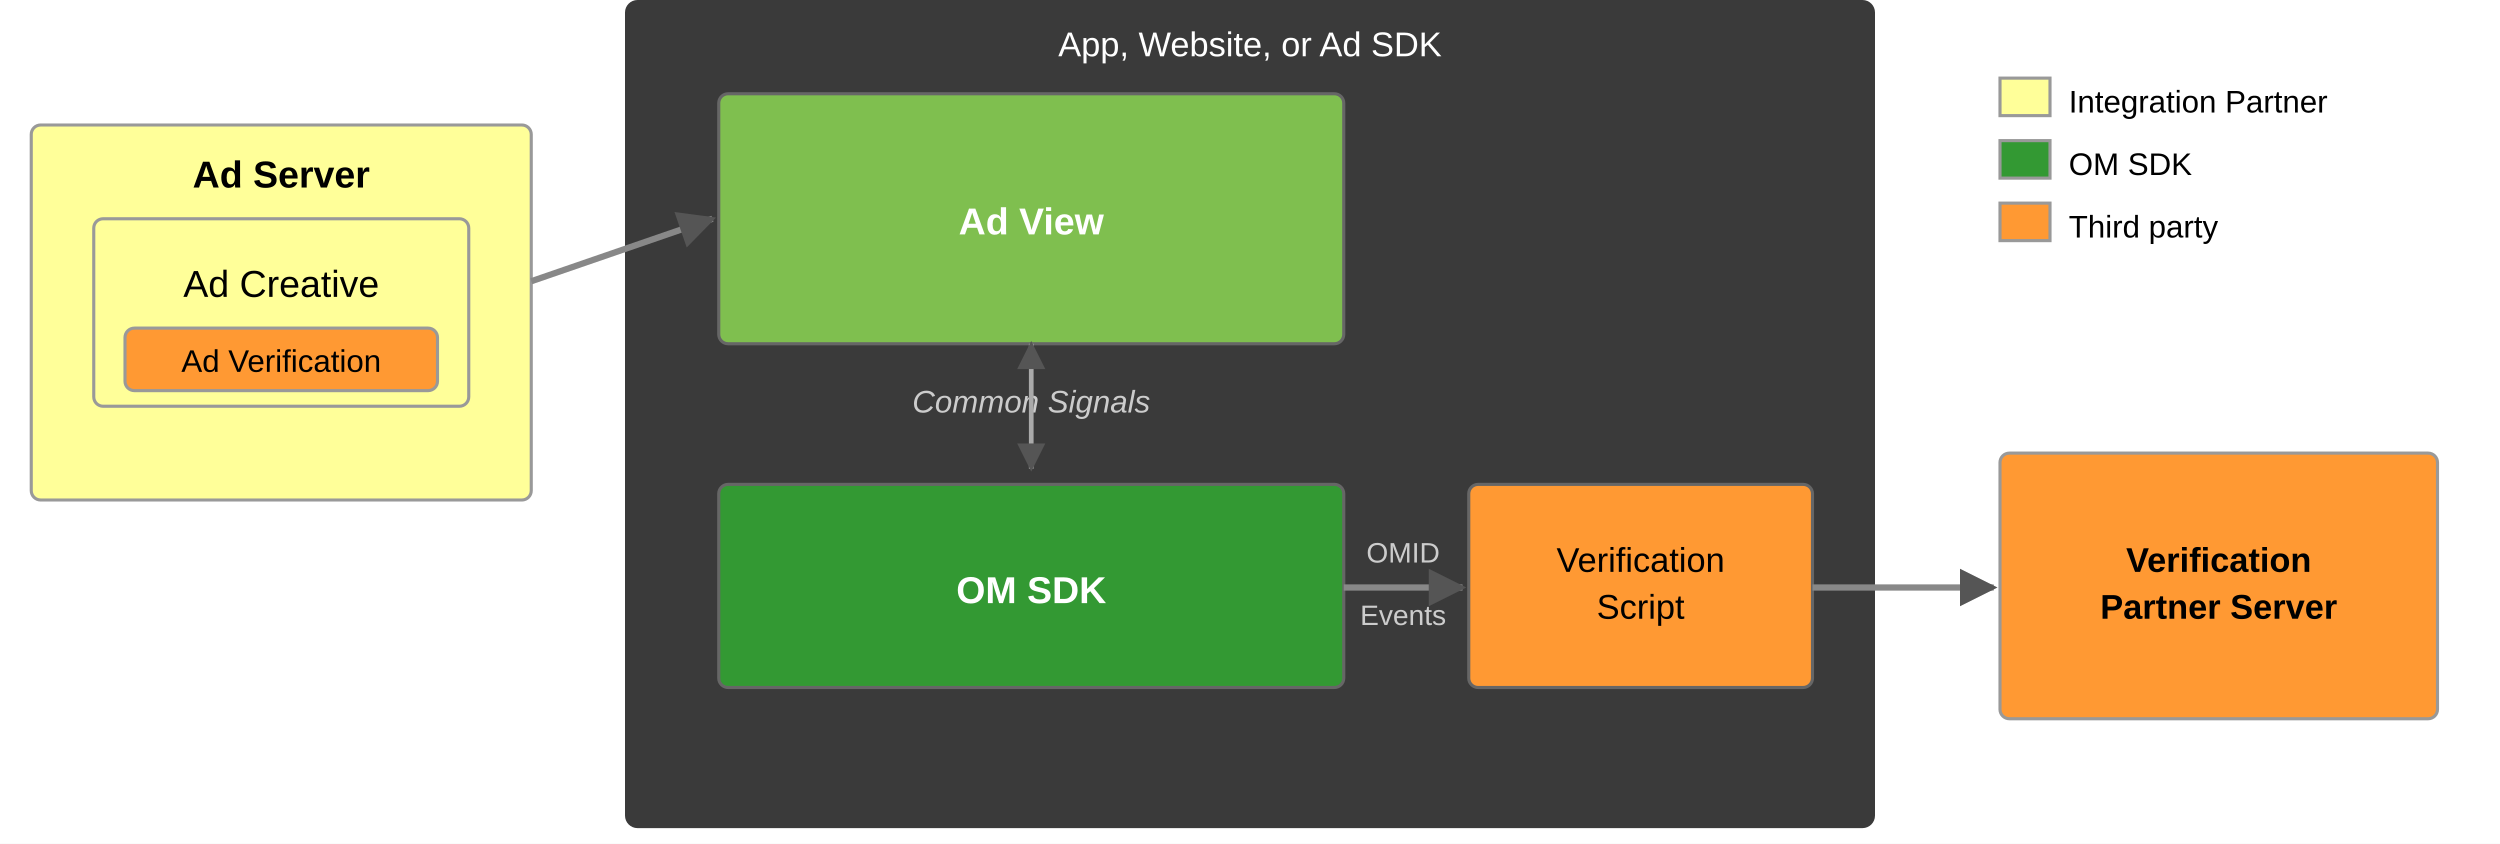
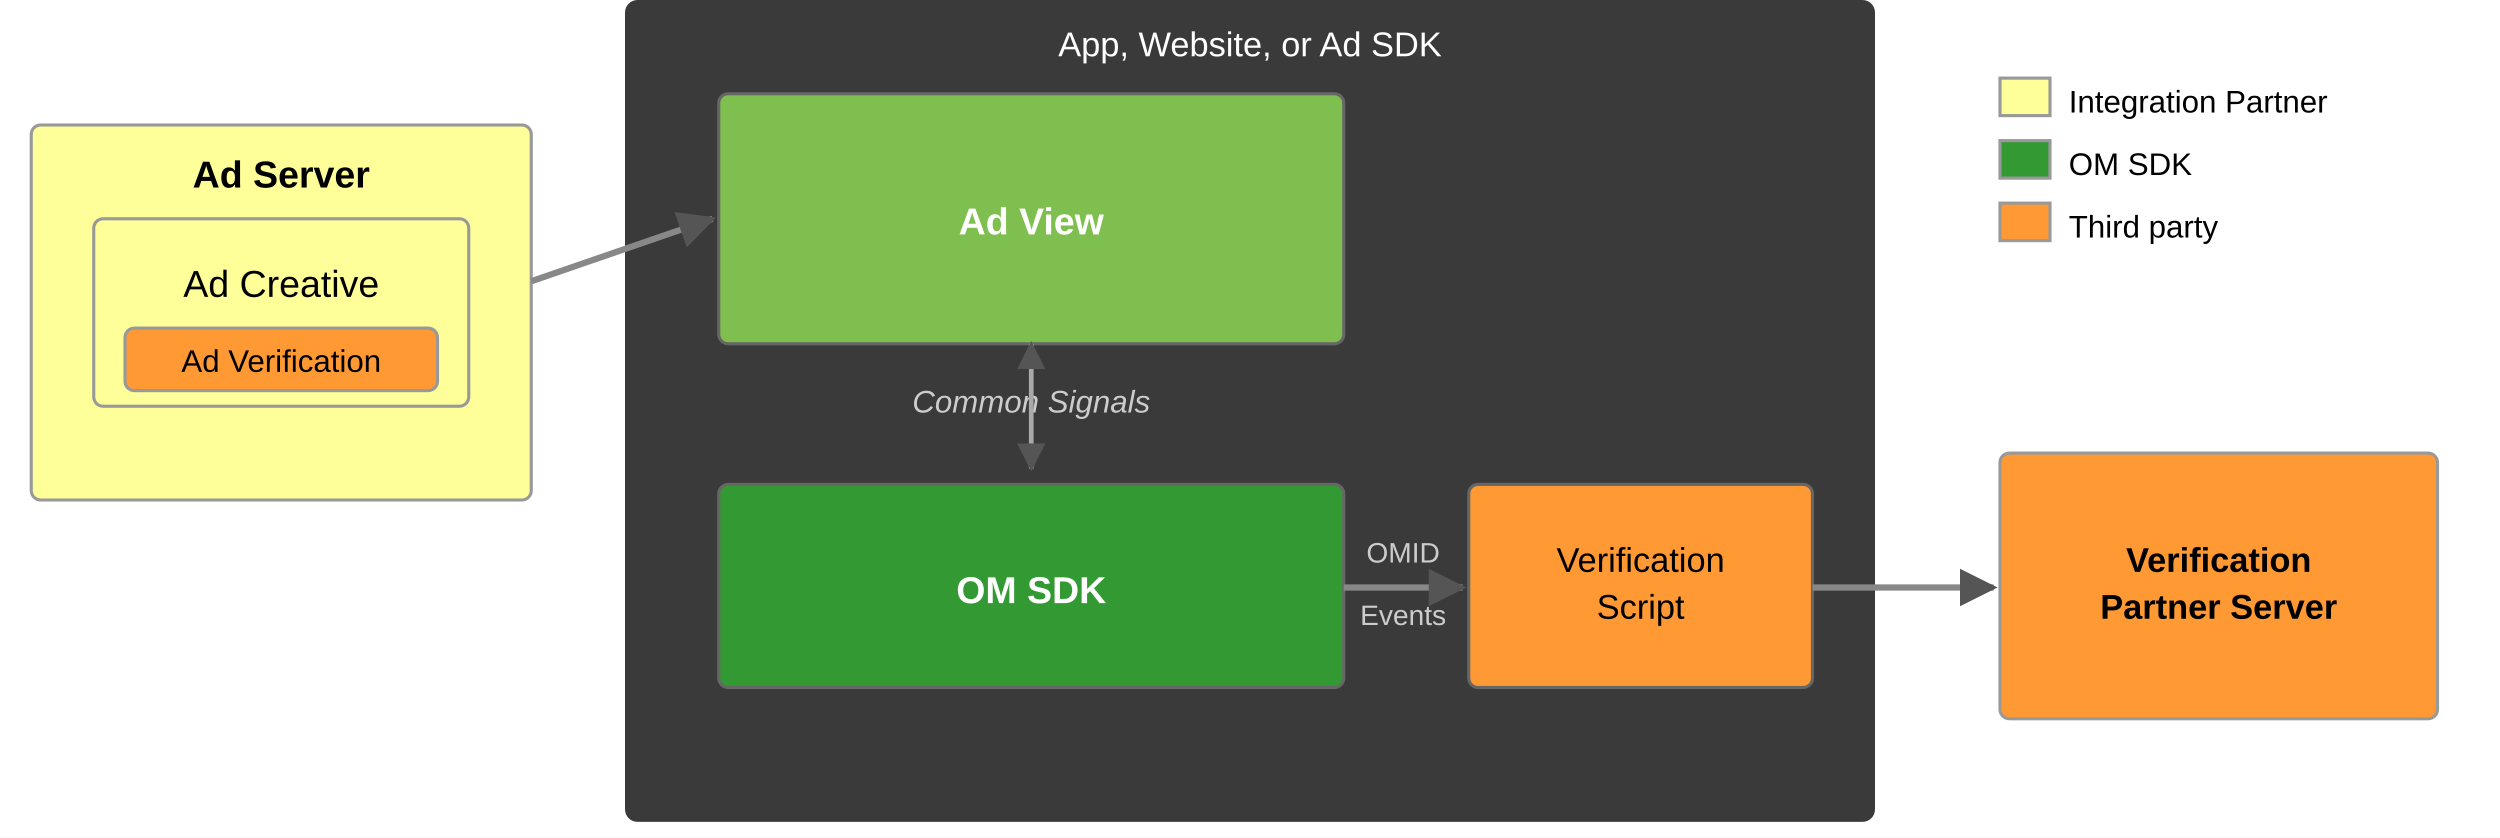
- <svg xmlns="http://www.w3.org/2000/svg" viewBox="0 0 800 270" font-family="Arial, sans-serif" font-size="12">
-   <rect x="0" y="0" width="800" height="270" fill="white" />
+ <svg xmlns="http://www.w3.org/2000/svg" viewBox="0 0 800 268" font-family="Arial, sans-serif" font-size="12">
+   <rect x="0" y="0" width="800" height="268" fill="white" />
  <defs>
    <marker id="arrow" viewBox="0 0 10 10" refX="9" refY="5" markerWidth="6" markerHeight="6" orient="auto-start-reverse">
      <path d="M 0 0 L 10 5 L 0 10 z" fill="#555" />
    </marker>
  </defs>
-   <rect x="200" y="0" width="400" height="265" fill="#3a3a3a" rx="4" />
+   <rect x="200" y="0" width="400" height="263" fill="#3a3a3a" rx="4" />
  <text x="400" y="18" text-anchor="middle" fill="white" font-size="11">App, Website, or Ad SDK</text>
  <rect x="10" y="40" width="160" height="120" fill="#ffff99" stroke="#999" rx="3" />
  <text x="90" y="60" text-anchor="middle" font-weight="bold">Ad Server</text>
  <rect x="30" y="70" width="120" height="60" fill="#ffff99" stroke="#999" rx="3" />
  <text x="90" y="95" text-anchor="middle">Ad Creative</text>
  <rect x="40" y="105" width="100" height="20" fill="#ff9933" stroke="#999" rx="3" />
  <text x="90" y="119" text-anchor="middle" font-size="10">Ad Verification</text>
  <rect x="230" y="30" width="200" height="80" fill="#7fbf4f" stroke="#666" rx="3" />
  <text x="330" y="75" text-anchor="middle" font-weight="bold" fill="white">Ad View</text>
  <line x1="170" y1="90" x2="228" y2="70" stroke="#888" stroke-width="2" marker-end="url(#arrow)" />
  <text x="330" y="132" text-anchor="middle" fill="#ccc" font-size="10" font-style="italic">Common Signals</text>
  <line x1="330" y1="110" x2="330" y2="150" stroke="#aaa" stroke-width="1.5" marker-end="url(#arrow)" marker-start="url(#arrow)" />
  <rect x="230" y="155" width="200" height="65" fill="#339933" stroke="#666" rx="3" />
  <text x="330" y="193" text-anchor="middle" font-weight="bold" fill="white">OM SDK</text>
  <rect x="470" y="155" width="110" height="65" fill="#ff9933" stroke="#666" rx="3" />
  <text x="525" y="183" text-anchor="middle" font-size="11">Verification</text>
  <text x="525" y="198" text-anchor="middle" font-size="11">Script</text>
  <line x1="430" y1="188" x2="468" y2="188" stroke="#888" stroke-width="2" marker-end="url(#arrow)" />
  <text x="449" y="180" text-anchor="middle" fill="#ccc" font-size="9">OMID</text>
  <text x="449" y="200" text-anchor="middle" fill="#ccc" font-size="9">Events</text>
  <rect x="640" y="145" width="140" height="85" fill="#ff9933" stroke="#999" rx="3" />
  <text x="710" y="183" text-anchor="middle" font-weight="bold" font-size="11">Verification</text>
  <text x="710" y="198" text-anchor="middle" font-weight="bold" font-size="11">Partner Server</text>
  <line x1="580" y1="188" x2="638" y2="188" stroke="#888" stroke-width="2" marker-end="url(#arrow)" />
  <rect x="640" y="25" width="16" height="12" fill="#ffff99" stroke="#999" />
  <text x="662" y="36" font-size="10">Integration Partner</text>
  <rect x="640" y="45" width="16" height="12" fill="#339933" stroke="#999" />
  <text x="662" y="56" font-size="10">OM SDK</text>
  <rect x="640" y="65" width="16" height="12" fill="#ff9933" stroke="#999" />
  <text x="662" y="76" font-size="10">Third party</text>
</svg>
